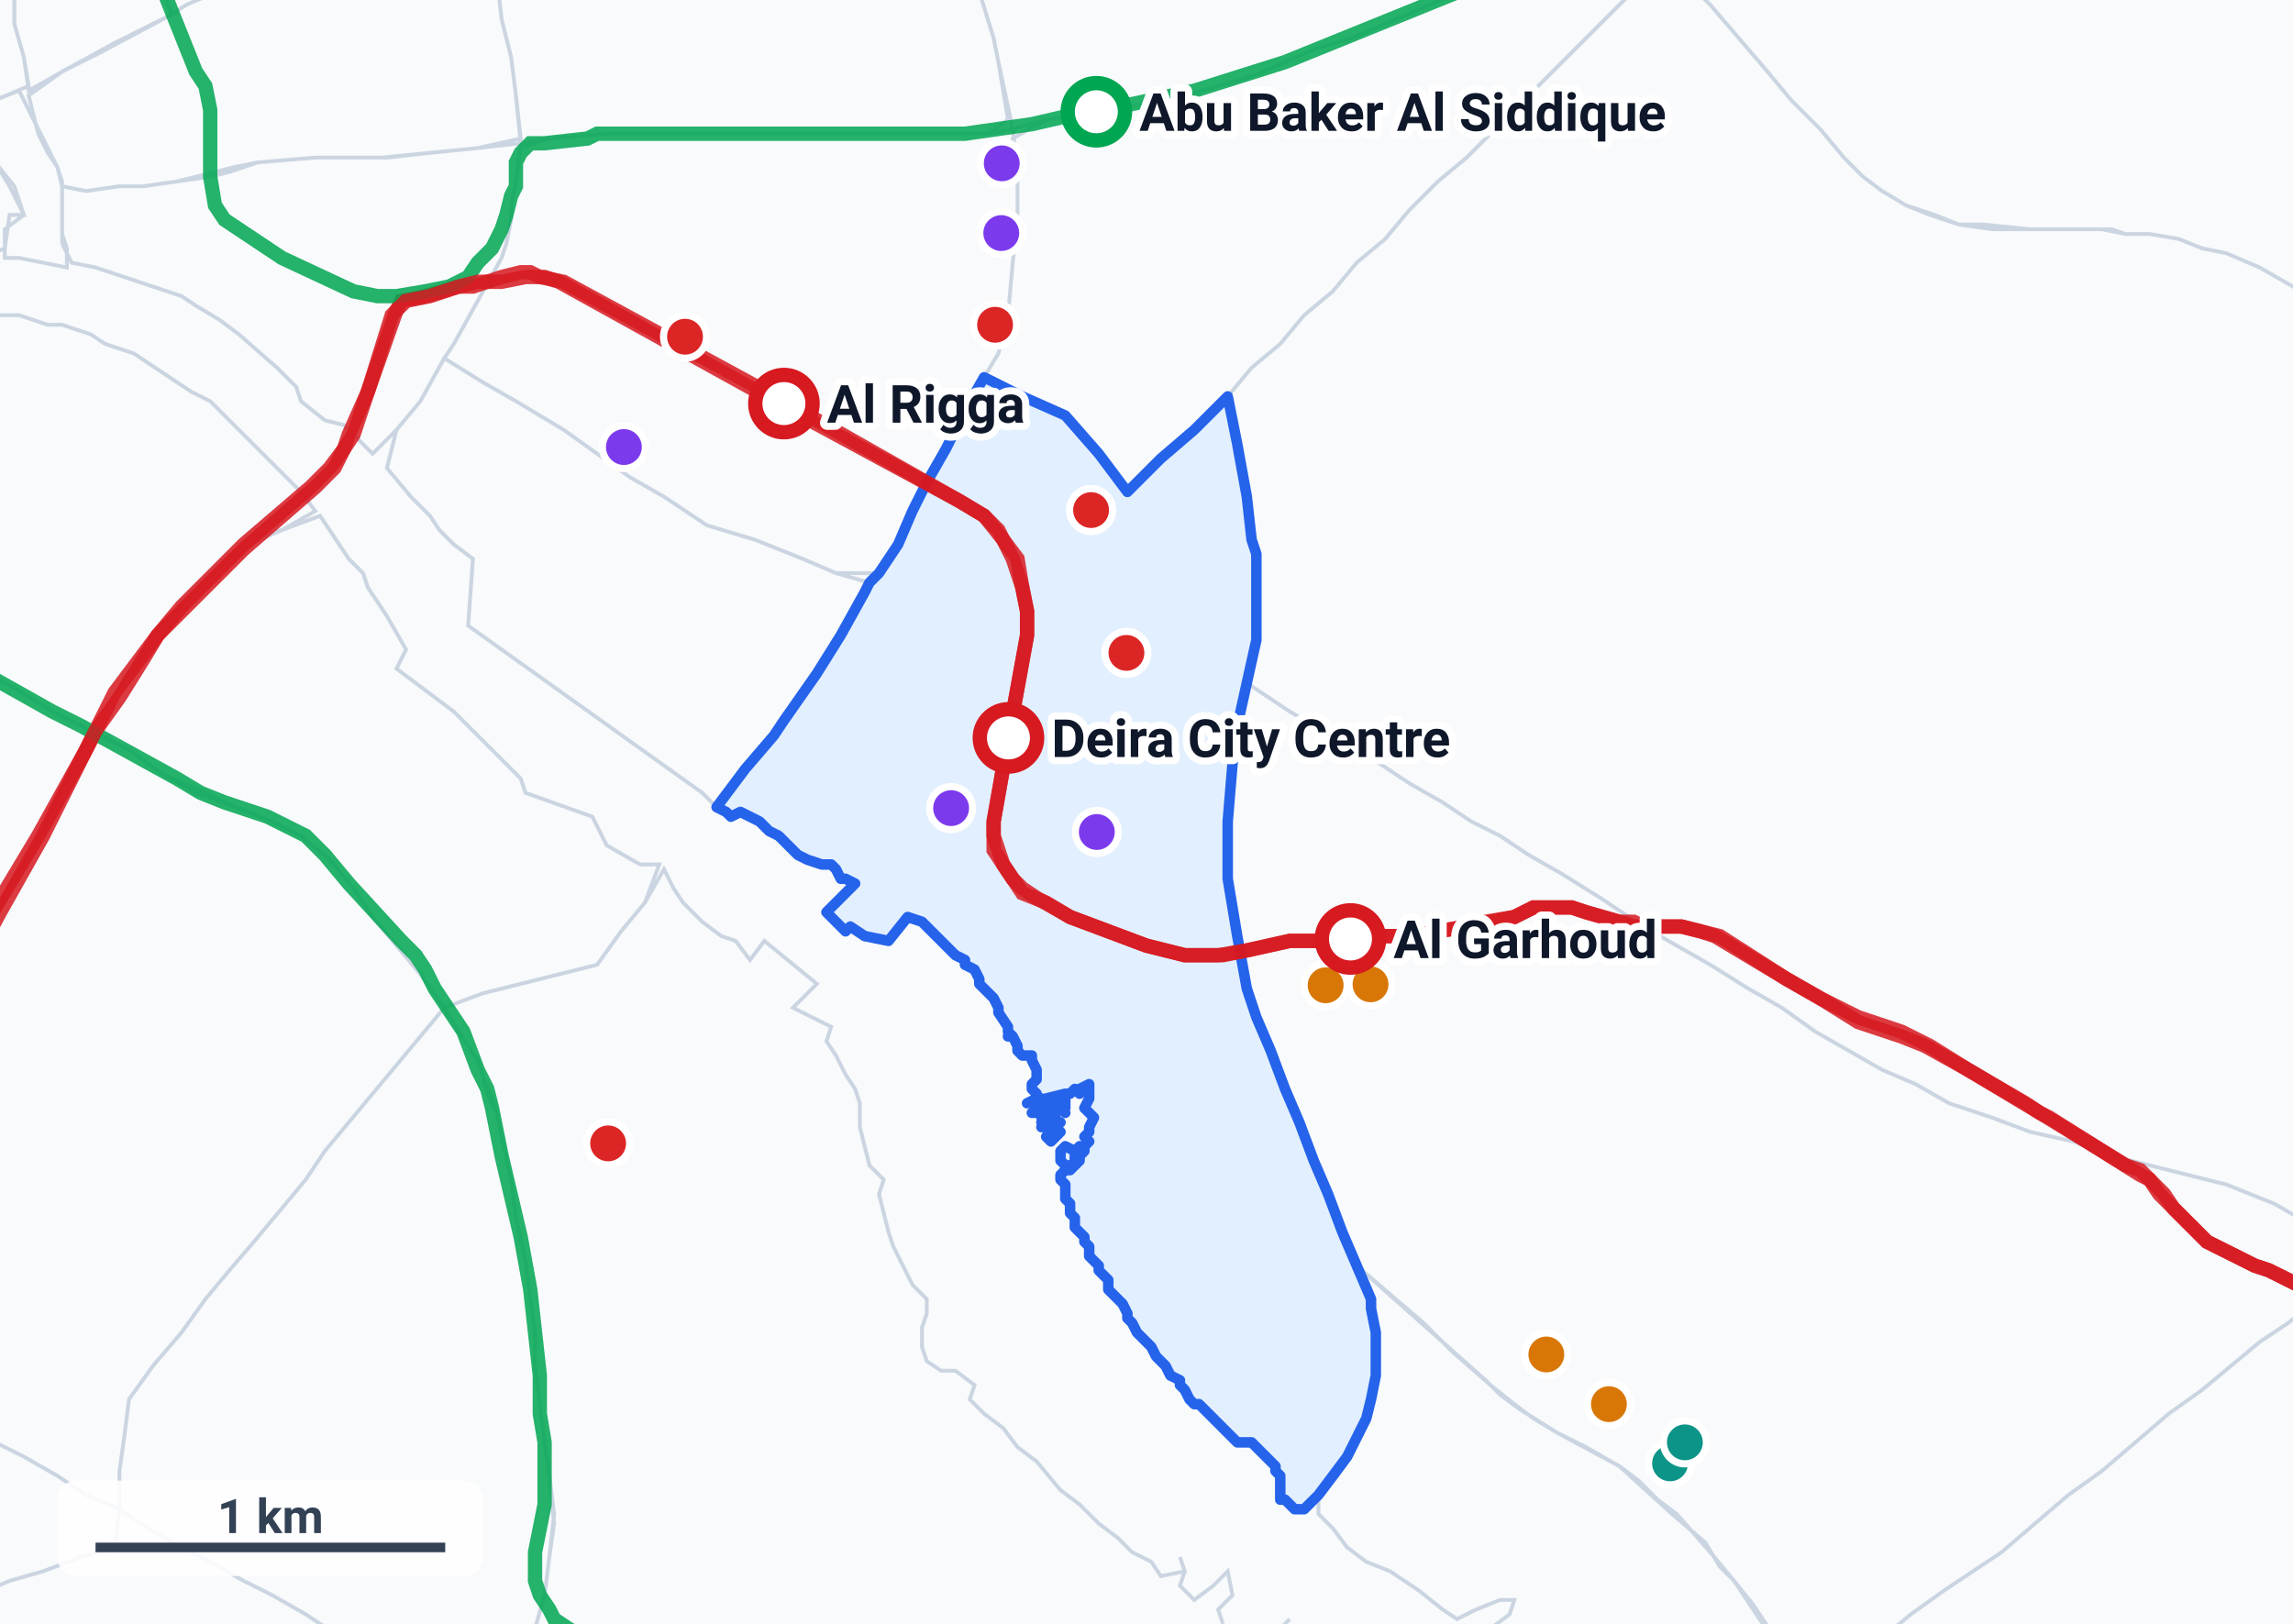
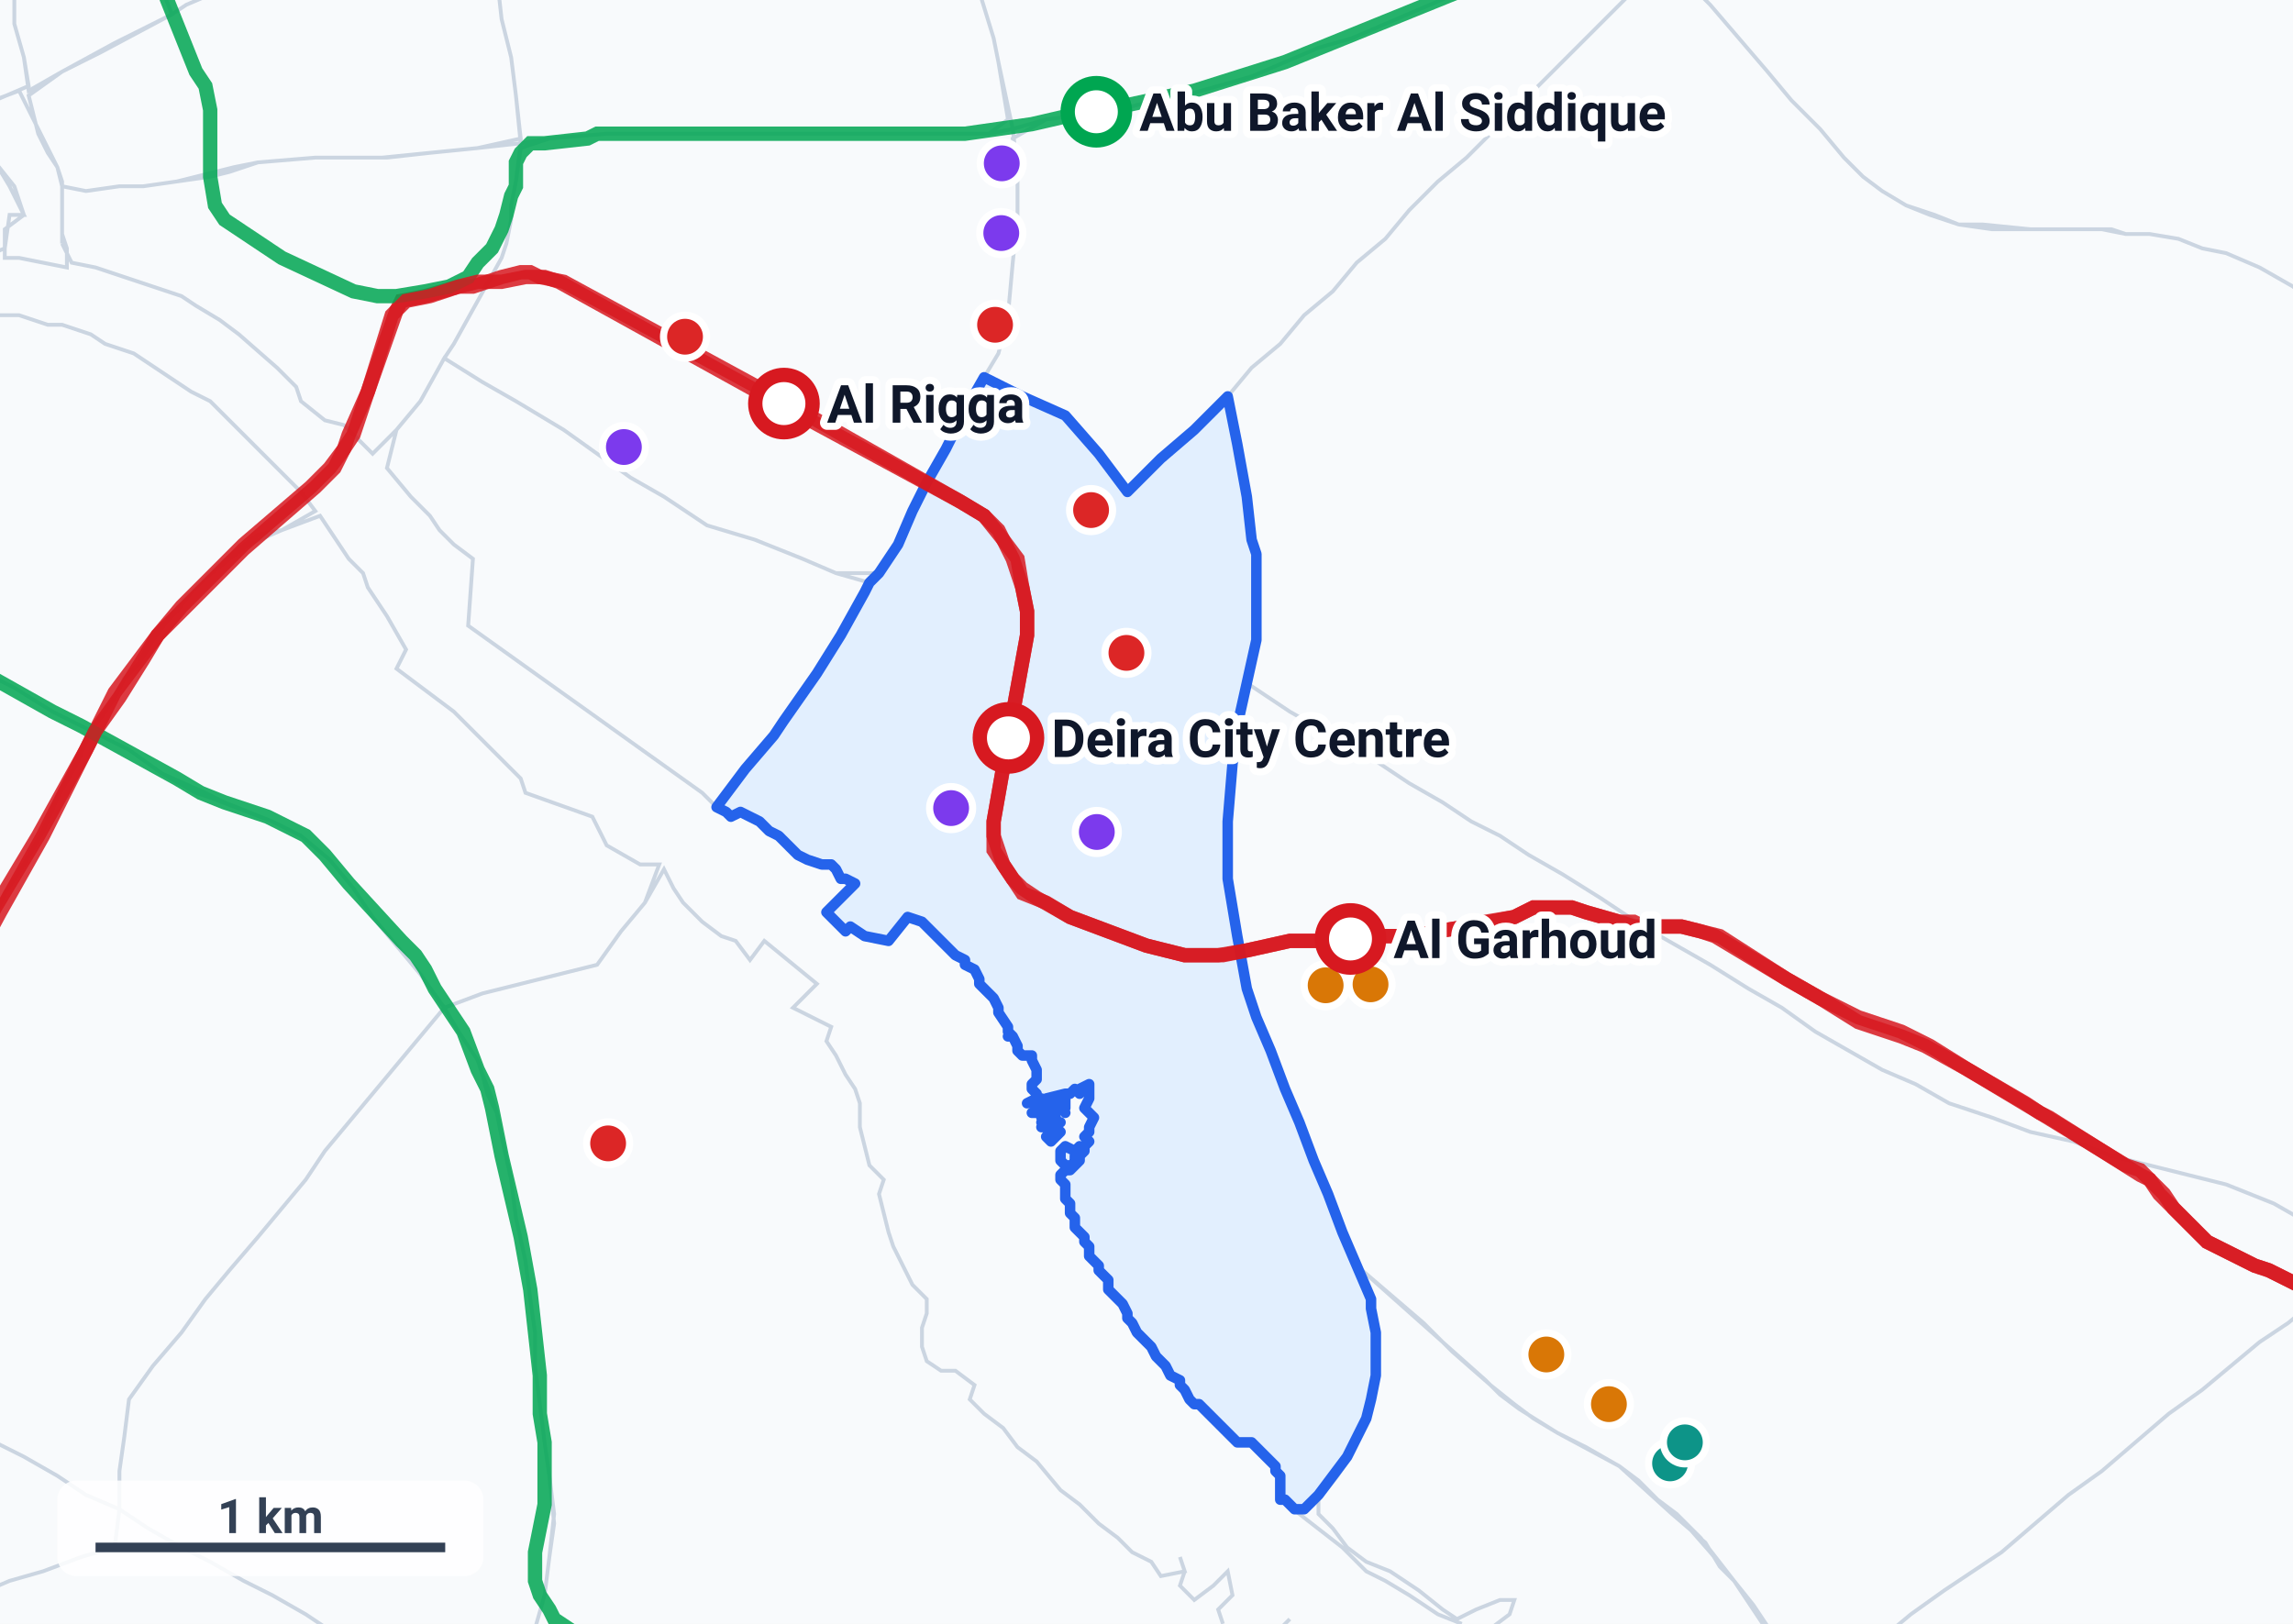
<svg xmlns="http://www.w3.org/2000/svg" viewBox="0 0 480 340" width="480" height="340">
  <style>.l{font:600 11px system-ui,-apple-system,"Segoe UI",Roboto,sans-serif;fill:#0f172a;paint-order:stroke;stroke:#fff;stroke-width:3px;stroke-linejoin:round}.s{font:600 10px system-ui,-apple-system,"Segoe UI",Roboto,sans-serif;fill:#334155}</style>
  <rect width="480" height="340" fill="#f8fafc" />
-   <path d="M394,343 400,338 407,333 413,329 419,325 426,319 433,313 440,308 447,302 454,296 461,291 467,286 473,281 479,277 485,272M-8,298 -1,302 5,305 12,309 18,313 25,316 24,324 17,326 9,329 2,331 -5,334M461,52 466,53 473,56 480,60 486,65M483,256 476,252 466,248 458,246 450,244 442,242 434,239 425,237 417,234 408,231 401,227 394,224 387,220 380,216 373,211 366,207 358,202 351,198 344,194 335,188 327,183 320,179 314,175 308,172 302,168 295,164 289,160 283,156 277,153 270,149 264,145 261,143 263,134 263,127 263,121 263,116 261,104 259,93 257,83 262,77 268,72 273,66 279,61 284,55 290,50 295,44 301,38 307,33 313,27 319,21 324,16 330,10 336,4 342,-2M352,-5 358,1 364,8 370,15 375,21 381,27 386,33 390,37 394,40 399,43 404,45 410,47 415,47 425,48 432,48 440,48 445,49 450,49 456,50 461,52M485,272 479,277 473,281 467,286 461,291 454,296 447,302 440,308 433,313 426,319 419,325 413,329 407,333 400,338 394,343M371,343 367,337 363,331 358,325 351,317 347,314 343,310 339,307 326,300 321,297 317,294 312,290 304,283 298,277 291,271 284,265 281,258 278,250 275,243 272,235 269,228 266,220 263,213 261,207 259,196 257,184 257,172 258,160 259,152 261,143 264,145 270,149 277,153 283,156 289,160 295,164 302,168 308,172 314,175 320,179 327,183 335,188 344,194 351,198 358,202 366,207 373,211 380,216 387,220 394,224 401,227 408,231 417,234 425,237 434,239 442,242 450,244 458,246 466,248 476,252 483,256M78,346 70,342 64,338 57,334 51,331 44,327 38,324 31,320 25,316 25,308 26,301 27,293 32,286 38,279 43,272 48,266 54,259 59,253 64,247 68,241 73,235 78,229 83,223 88,217 93,211 96,216 98,219 100,222 101,225 102,229 104,233 105,238 107,247 108,255 110,264 111,272 112,279 112,286 113,294 114,302 115,309 116,317 115,326 114,334 112,341M34,-2 36,3 24,9 13,15 6,19 5,12 3,5 3,-1M206,79 202,86 198,94 194,101 191,107 188,114 184,120 175,120 168,117 158,113 148,110 139,104 132,100 125,95 118,90 108,84 101,80 93,75 95,72 100,63 105,54 106,51 107,46 107,43 108,38 109,31 115,29 127,28 135,28 143,28 151,28 159,28 167,28 175,28 183,28 191,28 199,28 203,28 207,28 212,27 213,36 213,39 213,45 212,55 211,66 210,70 209,74 206,79M342,-2 336,4 330,10 324,16 319,21 313,27 307,33 301,38 295,44 290,50 284,55 279,61 273,66 268,72 262,77 257,83 250,90 243,96 236,103 230,95 223,87 214,83 206,79 209,74 210,70 211,66 212,55 213,45 213,39 213,36 212,29 219,25 227,24 234,23 242,21 248,20 262,16 269,13 276,10 283,8 290,5 297,2 304,-1 310,-3 317,-6M53,-6 46,-2 39,1 36,3 34,-2M13,51 13,44 13,39 18,40 25,39 30,39 37,38 44,37 48,36 54,34 66,33 75,33 80,33 90,32 100,31 109,30 108,38 107,43 107,46 106,51 105,54 95,72 93,75 88,84 83,90 78,95 75,92 72,89 68,88 63,84 62,81 58,77 50,70 46,67 41,64 38,62 32,60 26,58 20,56 15,55 13,51M-8,24 -5,28 -1,34 2,39 5,45 2,45 1,52 -4,54 -9,54M64,338 70,342 78,346M-5,334 2,331 9,329 17,326 24,324 25,316 31,320 38,324 44,327 51,331 57,334 64,338M78,192 83,198 88,204 93,211 88,217 83,223 78,229 73,235 68,241 64,247 59,253 54,259 48,266 43,272 38,279 32,286 27,293 26,301 25,308 25,316 18,313 12,309 5,305 -1,302 -8,298M-10,208 -6,201 -2,194 1,187 5,181 9,174 12,167 16,160 19,153 27,157 34,162 41,166 44,167 57,172 63,175 69,180 74,186 78,192M208,8 209,13 211,25 207,28 203,28 199,28 191,28 183,28 175,28 167,28 159,28 151,28 143,28 135,28 127,28 115,29 109,30 108,20 107,12 105,4 104,-5M204,-5 208,8M107,12 108,20 109,29 100,31 90,32 81,33 75,33 66,33 54,34 49,35 45,36 37,38 30,39 25,39 18,40 13,39 12,35 10,32 8,28 6,20 13,15 21,11 36,3 39,1 46,-2 53,-6M104,-5 105,4 107,12M112,341 114,334 115,326 116,319 115,309 114,302 113,294 112,286 112,279 111,272 110,264 108,255 107,247 105,238 104,233 103,230 101,225 100,222 98,219 96,216 93,211 101,208 109,206 117,204 125,202 130,195 135,189 139,182 141,186 143,189 147,193 151,196 154,197 157,201 160,197 171,206 166,211 170,213 174,215 173,218 175,221 177,225 179,228 180,231 180,236 181,240 182,244 185,247 184,250 185,254 186,258 187,261 189,265 191,269 194,272 194,275 193,278 193,282 194,285 197,287 200,287 204,290 203,293 206,296 210,299 213,303 217,306 222,312 226,315 230,319 234,322 237,325 241,327 243,330 248,329 247,326 248,329 247,332 250,335 254,332 257,329 258,334 255,337 256,340M3,144 11,149 19,153 16,160 12,167 9,174 5,181 1,187 -2,194 -6,201 -10,208M-5,140 3,144M-4,70 -3,66 4,66 7,67 10,68 13,68 16,69 19,70 22,72 25,73 28,74 31,76 34,78 37,80 40,82 44,84 48,88 51,91 54,94 57,97 60,100 63,103 66,107 59,111 54,112 50,115 46,118 42,122 38,126 35,130 32,134 29,139 26,142 24,146 22,149 19,153 11,149 3,144 -5,140M-9,87 -6,84 -2,77 -4,72M317,-6 310,-3 304,-1 297,2 290,5 283,8 276,10 269,13 262,16 248,20 242,21 234,23 227,24 219,25 212,27 209,13 208,8 204,-5M132,100 139,104 148,110 158,113 168,117 175,120 182,122 176,133 171,141 164,151 162,154 156,161 150,169 147,166 98,131 99,117 95,114 92,111 90,108 86,104 81,98 83,90 88,84 93,75 101,80 108,84 118,90 125,95 132,100M486,65 480,60 473,56 466,53 461,52 456,50 450,49 445,49 442,48 432,48 425,48 417,48 410,47 405,45 399,43 394,40 390,37 386,33 381,27 375,21 370,15 364,8 358,1 352,-5M19,153 22,149 24,146 26,142 29,139 31,135 33,132 37,128 40,124 43,121 48,117 52,114 59,111 67,108 69,111 71,114 73,117 76,120 77,123 81,129 85,136 83,140 95,149 109,163 110,166 124,171 127,177 134,181 138,181 135,189 130,195 125,202 117,204 109,206 101,208 93,211 88,204 83,198 78,192 74,186 69,180 63,175 57,172 47,168 43,166 34,162 27,157 19,153M13,49 14,52 14,56 4,54 1,54 1,48 5,45 3,39 -1,34 -5,28 -8,24 -4,22 4,19 8,27 10,31 12,35 13,38 13,44 13,49M3,-1 3,5 5,12 6,18 -1,21 -7,24M257,341 264,345 270,339M371,342 367,336 363,331 360,328 357,323 350,317 339,307 332,303 326,300 318,295 314,292 311,289 284,265 285,269 287,272 287,277 288,282 288,286 288,290 287,293 285,298 284,301 282,306 280,309 276,314 276,317 279,320 282,324 286,327 291,329 297,333 302,337 305,339 309,337 314,335 317,335 316,338 312,341 311,344 315,344" fill="none" stroke="#cbd5e1" stroke-width="0.8" />
+   <path d="M394,343 400,338 407,333 413,329 419,325 426,319 433,313 440,308 447,302 454,296 461,291 467,286 473,281 479,277 485,272M-8,298 -1,302 5,305 12,309 18,313 25,316 24,324 17,326 9,329 2,331 -5,334M461,52 466,53 473,56 480,60 486,65M483,256 476,252 466,248 458,246 450,244 442,242 434,239 425,237 417,234 408,231 401,227 394,224 387,220 380,216 373,211 366,207 358,202 351,198 344,194 335,188 327,183 320,179 314,175 308,172 302,168 295,164 289,160 283,156 277,153 270,149 264,145 261,143 263,134 263,127 263,121 263,116 261,104 259,93 257,83 262,77 268,72 273,66 279,61 284,55 290,50 295,44 301,38 307,33 313,27 319,21 324,16 330,10 336,4 342,-2M352,-5 358,1 364,8 370,15 375,21 381,27 386,33 390,37 394,40 399,43 404,45 410,47 415,47 425,48 432,48 440,48 445,49 450,49 456,50 461,52M485,272 479,277 473,281 467,286 461,291 454,296 447,302 440,308 433,313 426,319 419,325 413,329 407,333 400,338 394,343M371,343 367,337 363,331 358,325 351,317 347,314 343,310 339,307 326,300 321,297 317,294 312,290 304,283 298,277 291,271 284,265 281,258 278,250 275,243 272,235 269,228 266,220 263,213 261,207 259,196 257,184 257,172 258,160 259,152 261,143 264,145 270,149 277,153 283,156 289,160 295,164 302,168 308,172 314,175 320,179 327,183 335,188 344,194 351,198 358,202 366,207 373,211 380,216 387,220 394,224 401,227 408,231 417,234 425,237 434,239 442,242 450,244 458,246 466,248 476,252 483,256M78,346 70,342 64,338 57,334 51,331 44,327 38,324 31,320 25,316 25,308 26,301 27,293 32,286 38,279 43,272 48,266 54,259 59,253 64,247 68,241 73,235 78,229 83,223 88,217 93,211 96,216 98,219 100,222 101,225 102,229 104,233 105,238 107,247 108,255 110,264 111,272 112,279 112,286 113,294 114,302 115,309 116,317 115,326 114,334 112,341M34,-2 36,3 24,9 13,15 6,19 5,12 3,5 3,-1M206,79 202,86 198,94 194,101 191,107 188,114 184,120 175,120 168,117 158,113 148,110 139,104 132,100 125,95 118,90 108,84 101,80 93,75 95,72 100,63 105,54 106,51 107,46 107,43 108,38 109,31 115,29 127,28 135,28 143,28 151,28 159,28 167,28 175,28 183,28 191,28 199,28 203,28 207,28 212,27 213,36 213,39 213,45 212,55 211,66 210,70 209,74 206,79M342,-2 336,4 330,10 324,16 319,21 313,27 307,33 301,38 295,44 290,50 284,55 279,61 273,66 268,72 262,77 257,83 250,90 243,96 236,103 230,95 223,87 214,83 206,79 209,74 210,70 211,66 212,55 213,45 213,39 213,36 212,29 219,25 227,24 234,23 242,21 248,20 262,16 269,13 276,10 283,8 290,5 297,2 304,-1 310,-3 317,-6M53,-6 46,-2 39,1 36,3 34,-2M13,51 13,44 13,39 18,40 25,39 30,39 37,38 44,37 48,36 54,34 66,33 75,33 80,33 90,32 100,31 109,30 108,38 107,43 107,46 106,51 105,54 95,72 93,75 88,84 83,90 78,95 75,92 72,89 68,88 63,84 62,81 58,77 50,70 46,67 41,64 38,62 32,60 26,58 20,56 15,55 13,51M-8,24 -5,28 -1,34 2,39 5,45 2,45 1,52 -4,54 -9,54M64,338 70,342 78,346M-5,334 2,331 9,329 17,326 24,324 25,316 31,320 38,324 44,327 51,331 57,334 64,338M78,192 83,198 88,204 93,211 88,217 83,223 78,229 73,235 68,241 64,247 59,253 54,259 48,266 43,272 38,279 32,286 27,293 26,301 25,308 25,316 18,313 12,309 5,305 -1,302 -8,298M-10,208 -6,201 -2,194 1,187 5,181 9,174 12,167 16,160 19,153 27,157 34,162 41,166 44,167 57,172 63,175 69,180 74,186 78,192M208,8 209,13 211,25 207,28 203,28 199,28 191,28 183,28 175,28 167,28 159,28 151,28 143,28 135,28 127,28 115,29 109,30 108,20 107,12 105,4 104,-5M204,-5 208,8M107,12 108,20 109,29 100,31 90,32 81,33 75,33 66,33 54,34 49,35 45,36 37,38 30,39 25,39 18,40 13,39 12,35 10,32 8,28 6,20 13,15 21,11 36,3 39,1 46,-2 53,-6M104,-5 105,4 107,12M112,341 114,334 115,326 116,319 115,309 114,302 113,294 112,286 112,279 111,272 110,264 108,255 107,247 105,238 104,233 103,230 101,225 100,222 98,219 96,216 93,211 101,208 109,206 117,204 125,202 130,195 135,189 139,182 141,186 143,189 147,193 151,196 154,197 157,201 160,197 171,206 166,211 170,213 174,215 173,218 175,221 177,225 179,228 180,231 180,236 181,240 182,244 185,247 184,250 185,254 186,258 187,261 189,265 191,269 194,272 194,275 193,278 193,282 194,285 197,287 200,287 204,290 203,293 206,296 210,299 213,303 217,306 222,312 226,315 230,319 234,322 237,325 241,327 243,330 248,329 247,326 248,329 247,332 250,335 254,332 257,329 258,334 255,337 256,340M3,144 11,149 19,153 16,160 12,167 9,174 5,181 1,187 -2,194 -6,201 -10,208M-5,140 3,144M-4,70 -3,66 4,66 7,67 10,68 13,68 16,69 19,70 22,72 25,73 28,74 31,76 34,78 37,80 40,82 44,84 48,88 51,91 54,94 57,97 60,100 63,103 66,107 59,111 54,112 50,115 46,118 42,122 38,126 35,130 32,134 29,139 26,142 24,146 22,149 19,153 11,149 3,144 -5,140M-9,87 -6,84 -2,77 -4,72M317,-6 310,-3 304,-1 297,2 290,5 283,8 276,10 269,13 262,16 248,20 242,21 234,23 227,24 219,25 212,27 209,13 208,8 204,-5M132,100 139,104 148,110 158,113 168,117 175,120 182,122 176,133 171,141 164,151 162,154 156,161 150,169 147,166 98,131 99,117 95,114 92,111 90,108 86,104 81,98 83,90 88,84 93,75 101,80 108,84 118,90 125,95 132,100M486,65 480,60 473,56 466,53 461,52 456,50 450,49 445,49 442,48 432,48 425,48 417,48 410,47 405,45 399,43 394,40 390,37 386,33 381,27 375,21 370,15 364,8 358,1 352,-5M19,153 22,149 24,146 26,142 29,139 31,135 33,132 37,128 40,124 43,121 48,117 52,114 59,111 67,108 69,111 71,114 73,117 76,120 77,123 81,129 85,136 83,140 95,149 109,163 110,166 124,171 127,177 134,181 138,181 135,189 130,195 125,202 117,204 109,206 101,208 93,211 88,204 83,198 78,192 74,186 69,180 63,175 57,172 47,168 43,166 34,162 27,157 19,153M13,49 14,52 14,56 4,54 1,54 1,48 5,45 3,39 -1,34 -5,28 -8,24 -4,22 4,19 8,27 10,31 12,35 13,38 13,44 13,49M3,-1 3,5 5,12 6,18 -1,21 -7,24M257,341 264,345 270,339M306,340 301,338 295,334 290,331 286,329 281,324 272,317 276,313 279,309 282,305 284,301 286,297 287,293 288,288 288,283 288,279 287,274 284,265 291,271 298,277 304,283 312,290 317,294 321,297 326,300 339,307 343,310 347,314 351,317 356,322 363,331 367,337 371,343M371,342 367,336 363,331 360,328 357,323 350,317 339,307 332,303 326,300 318,295 314,292 311,289 284,265 285,269 287,272 287,277 288,282 288,286 288,290 287,293 285,298 284,301 282,306 280,309 276,314 276,317 279,320 282,324 286,327 291,329 297,333 302,337 305,339 309,337 314,335 317,335 316,338 312,341 311,344 315,344" fill="none" stroke="#cbd5e1" stroke-width="0.8" />
  <path d="M230,95 236,103 243,96 250,90 257,83 259,93 261,104 262,113 263,116 263,119 263,121 263,127 263,134 261,143 259,152 258,160 257,172 257,184 259,196 261,207 263,213 266,220 269,228 272,235 275,243 278,250 281,258 284,265 287,272 287,274 288,279 288,283 288,288 287,293 286,297 284,301 282,305 279,309 276,313 273,316 272,316 271,316 269,314 268,314 268,313 268,312 268,311 268,310 268,309 267,308 267,307 266,306 265,305 264,304 263,303 262,302 261,302 260,302 259,302 258,301 257,300 256,299 254,297 253,296 252,295 251,294 250,294 249,293 248,291 247,290 247,289 245,288 244,286 243,285 242,284 241,282 240,281 239,280 238,279 237,277 236,276 236,275 235,273 234,272 233,271 232,270 232,269 232,268 231,267 230,266 230,265 229,264 228,263 228,261 227,260 227,259 226,258 225,257 225,255 224,254 224,252 223,251 223,250 223,249 223,248 222,247 222,246 223,245 224,245 224,244 223,244 222,243 222,242 222,241 223,240 225,241 226,240 226,241 225,242 225,243 224,245 225,244 226,243 226,242 227,241 227,240 228,239 227,238 228,237 228,236 229,234 227,232 228,230 228,227 226,228 226,229 225,228 224,229 223,229 219,230 219,231 221,231 223,230 223,232 223,231 222,231 223,233 222,231 221,231 221,233 221,231 220,232 220,233 220,232 219,233 220,235 221,234 220,235 222,235 220,236 221,236 222,237 221,238 220,239 220,239 219,238 220,237 220,236 218,236 220,236 219,235 218,235 219,234 219,234 218,234 219,233 219,232 218,233 216,233 218,232 219,232 218,230 215,231 217,230 217,229 217,229 216,228 216,227 217,226 217,225 217,224 216,222 216,222 216,221 214,221 213,220 213,219 212,217 211,217 212,217 211,216 211,215 209,212 209,211 208,209 207,208 205,206 205,205 204,203 202,202 202,201 200,200 198,198 197,197 195,195 193,193 190,192 186,197 181,196 178,194 177,195 173,191 179,185 177,184 176,184 175,182 174,181 172,181 169,180 167,179 163,175 161,174 159,172 155,170 153,171 152,170 150,169 156,161 162,154 164,151 171,141 176,133 181,124 182,122 184,120 188,114 191,107 194,101 198,94 202,86 206,79 214,83 223,87 230,95Z" fill="#dbeafe" fill-opacity="0.75" stroke="#2563eb" stroke-width="2.2" stroke-linejoin="round" />
  <path d="M232,195 240,198 248,200 255,200 261,199 270,197 277,197 283,196 285,196 289,196 295,196 301,195 307,194 311,193 317,192 321,190 325,190 329,190 332,191 339,193 342,193 344,194 352,194 356,195 360,196 374,205 381,209 389,213 398,216 404,219 412,224 424,231 427,233 445,244 448,245 450,247 453,250 455,253 458,256 462,260 472,265 475,266 481,269 487,273 497,279M232,195 224,192 217,188 214,186 212,184 210,181 209,178 208,175 208,172 211,155 215,133 215,128 214,123 213,117 210,113 209,111 206,108 201,105 164,84 118,59 113,58 111,57 109,57 105,58 99,60 96,60 89,62 84,63 83,65 82,66 77,82 73,91 72,94 69,98 65,102 51,114 38,127 33,133 30,137 24,145 20,153 18,157 8,175 -1,190M-1,190 -8,204 -16,219 -23,232" fill="none" stroke="#d71920" stroke-width="3" stroke-linecap="round" stroke-opacity="0.85" />
  <path d="M173,28 188,28 202,28 209,27 216,26 229,23 236,22 250,19 269,13 306,-2 318,-7 330,-13 333,-15 335,-15 337,-16 340,-16 343,-16 346,-16 350,-15 353,-15 356,-16 359,-16M482,-7 500,5M37,163 17,152 11,149 -5,140 -18,133M-12,-11 -10,-13 -7,-15M31,-11 35,-0 41,15 43,18 44,23 44,30 44,37 45,43 47,46 59,54 74,61 79,62 81,62 83,62 89,61 94,60 96,59 98,58 100,55 103,52 105,48 106,45 107,41 108,39 108,36 108,34 109,32 111,30 114,30 123,29 125,28 132,28 142,28 163,28 173,28M204,354 201,352 198,349 195,348 191,347 187,347 183,348 178,349 175,349 171,349 155,347 138,344 134,344 125,343 122,343 119,341 116,339 115,337 113,334 112,331 112,328 112,325 113,320 114,315 114,310 114,306 114,302 113,296 113,288 111,270 109,259 105,242 103,232 102,228 100,224 97,216 91,207 89,203 87,200 84,197 73,185 68,179 64,175 60,173 56,171 47,168 42,166 37,163" fill="none" stroke="#00a651" stroke-width="3" stroke-linecap="round" stroke-opacity="0.85" />
  <path d="M-0,191 -7,204 -16,219 -23,233M232,195 224,192 219,189 214,187 212,184 210,181 208,178 208,175 208,172 211,155 215,133 215,128 214,123 212,117 210,113 206,108 201,105 164,85 117,59 114,58 112,58 110,58 105,59 100,59 96,60 90,62 85,63 83,65 77,82 74,91 72,94 70,98 66,102 51,115 38,128 33,133 30,138 25,146 20,153 18,157 9,175 -0,191M497,279 487,274 481,269 475,266 472,265 462,260 460,258 455,253 452,250 450,247 448,246 429,234 427,233 412,224 403,219 398,217 389,214 381,209 374,205 359,196 356,195 352,194 344,194 342,194 339,193 332,191 329,190 325,190 321,190 317,192 312,193 307,194 301,195 295,196 289,196 283,197 277,197 270,197 261,199 256,200 248,200 240,198 232,195" fill="none" stroke="#d71920" stroke-width="3" stroke-linecap="round" stroke-opacity="0.85" />
  <circle cx="286.9" cy="206.1" r="4.5" fill="#d97706" stroke="#fff" stroke-width="1.5" />
  <circle cx="277.5" cy="206.3" r="4.5" fill="#d97706" stroke="#fff" stroke-width="1.5" />
  <circle cx="336.8" cy="294.0" r="4.5" fill="#d97706" stroke="#fff" stroke-width="1.5" />
  <circle cx="323.7" cy="283.6" r="4.5" fill="#d97706" stroke="#fff" stroke-width="1.5" />
  <circle cx="127.3" cy="239.4" r="4.5" fill="#dc2626" stroke="#fff" stroke-width="1.5" />
  <circle cx="235.8" cy="136.7" r="4.5" fill="#dc2626" stroke="#fff" stroke-width="1.5" />
  <circle cx="228.4" cy="106.8" r="4.5" fill="#dc2626" stroke="#fff" stroke-width="1.5" />
  <circle cx="208.3" cy="68.0" r="4.5" fill="#dc2626" stroke="#fff" stroke-width="1.5" />
  <circle cx="143.4" cy="70.5" r="4.5" fill="#dc2626" stroke="#fff" stroke-width="1.5" />
  <circle cx="229.6" cy="174.2" r="4.5" fill="#7c3aed" stroke="#fff" stroke-width="1.5" />
  <circle cx="199.1" cy="169.2" r="4.5" fill="#7c3aed" stroke="#fff" stroke-width="1.5" />
  <circle cx="209.6" cy="48.8" r="4.5" fill="#7c3aed" stroke="#fff" stroke-width="1.5" />
  <circle cx="209.7" cy="34.2" r="4.5" fill="#7c3aed" stroke="#fff" stroke-width="1.5" />
  <circle cx="130.6" cy="93.6" r="4.5" fill="#7c3aed" stroke="#fff" stroke-width="1.5" />
  <circle cx="349.6" cy="306.4" r="4.5" fill="#0d9488" stroke="#fff" stroke-width="1.5" />
  <circle cx="352.7" cy="302.0" r="4.5" fill="#0d9488" stroke="#fff" stroke-width="1.5" />
  <circle cx="211.1" cy="154.5" r="6" fill="#fff" stroke="#d71920" stroke-width="3" />
  <circle cx="282.7" cy="196.6" r="6" fill="#fff" stroke="#d71920" stroke-width="3" />
  <circle cx="164.1" cy="84.5" r="6" fill="#fff" stroke="#d71920" stroke-width="3" />
  <circle cx="229.5" cy="23.4" r="6" fill="#fff" stroke="#00a651" stroke-width="3" />
  <text x="220.1" y="158.5" text-anchor="start" class="l">Deira City Centre</text>
  <text x="291.7" y="200.6" text-anchor="start" class="l">Al Garhoud</text>
  <text x="173.1" y="88.5" text-anchor="start" class="l">Al Rigga</text>
  <text x="238.5" y="27.4" text-anchor="start" class="l">Abu Baker Al Siddique</text>
  <g>
    <rect x="12" y="310" width="89.2" height="20" rx="4" fill="#fff" fill-opacity="0.85" />
    <path d="M20,324h73.2" stroke="#334155" stroke-width="2" />
    <text x="56.6" y="321" text-anchor="middle" class="s">1 km</text>
  </g>
</svg>
